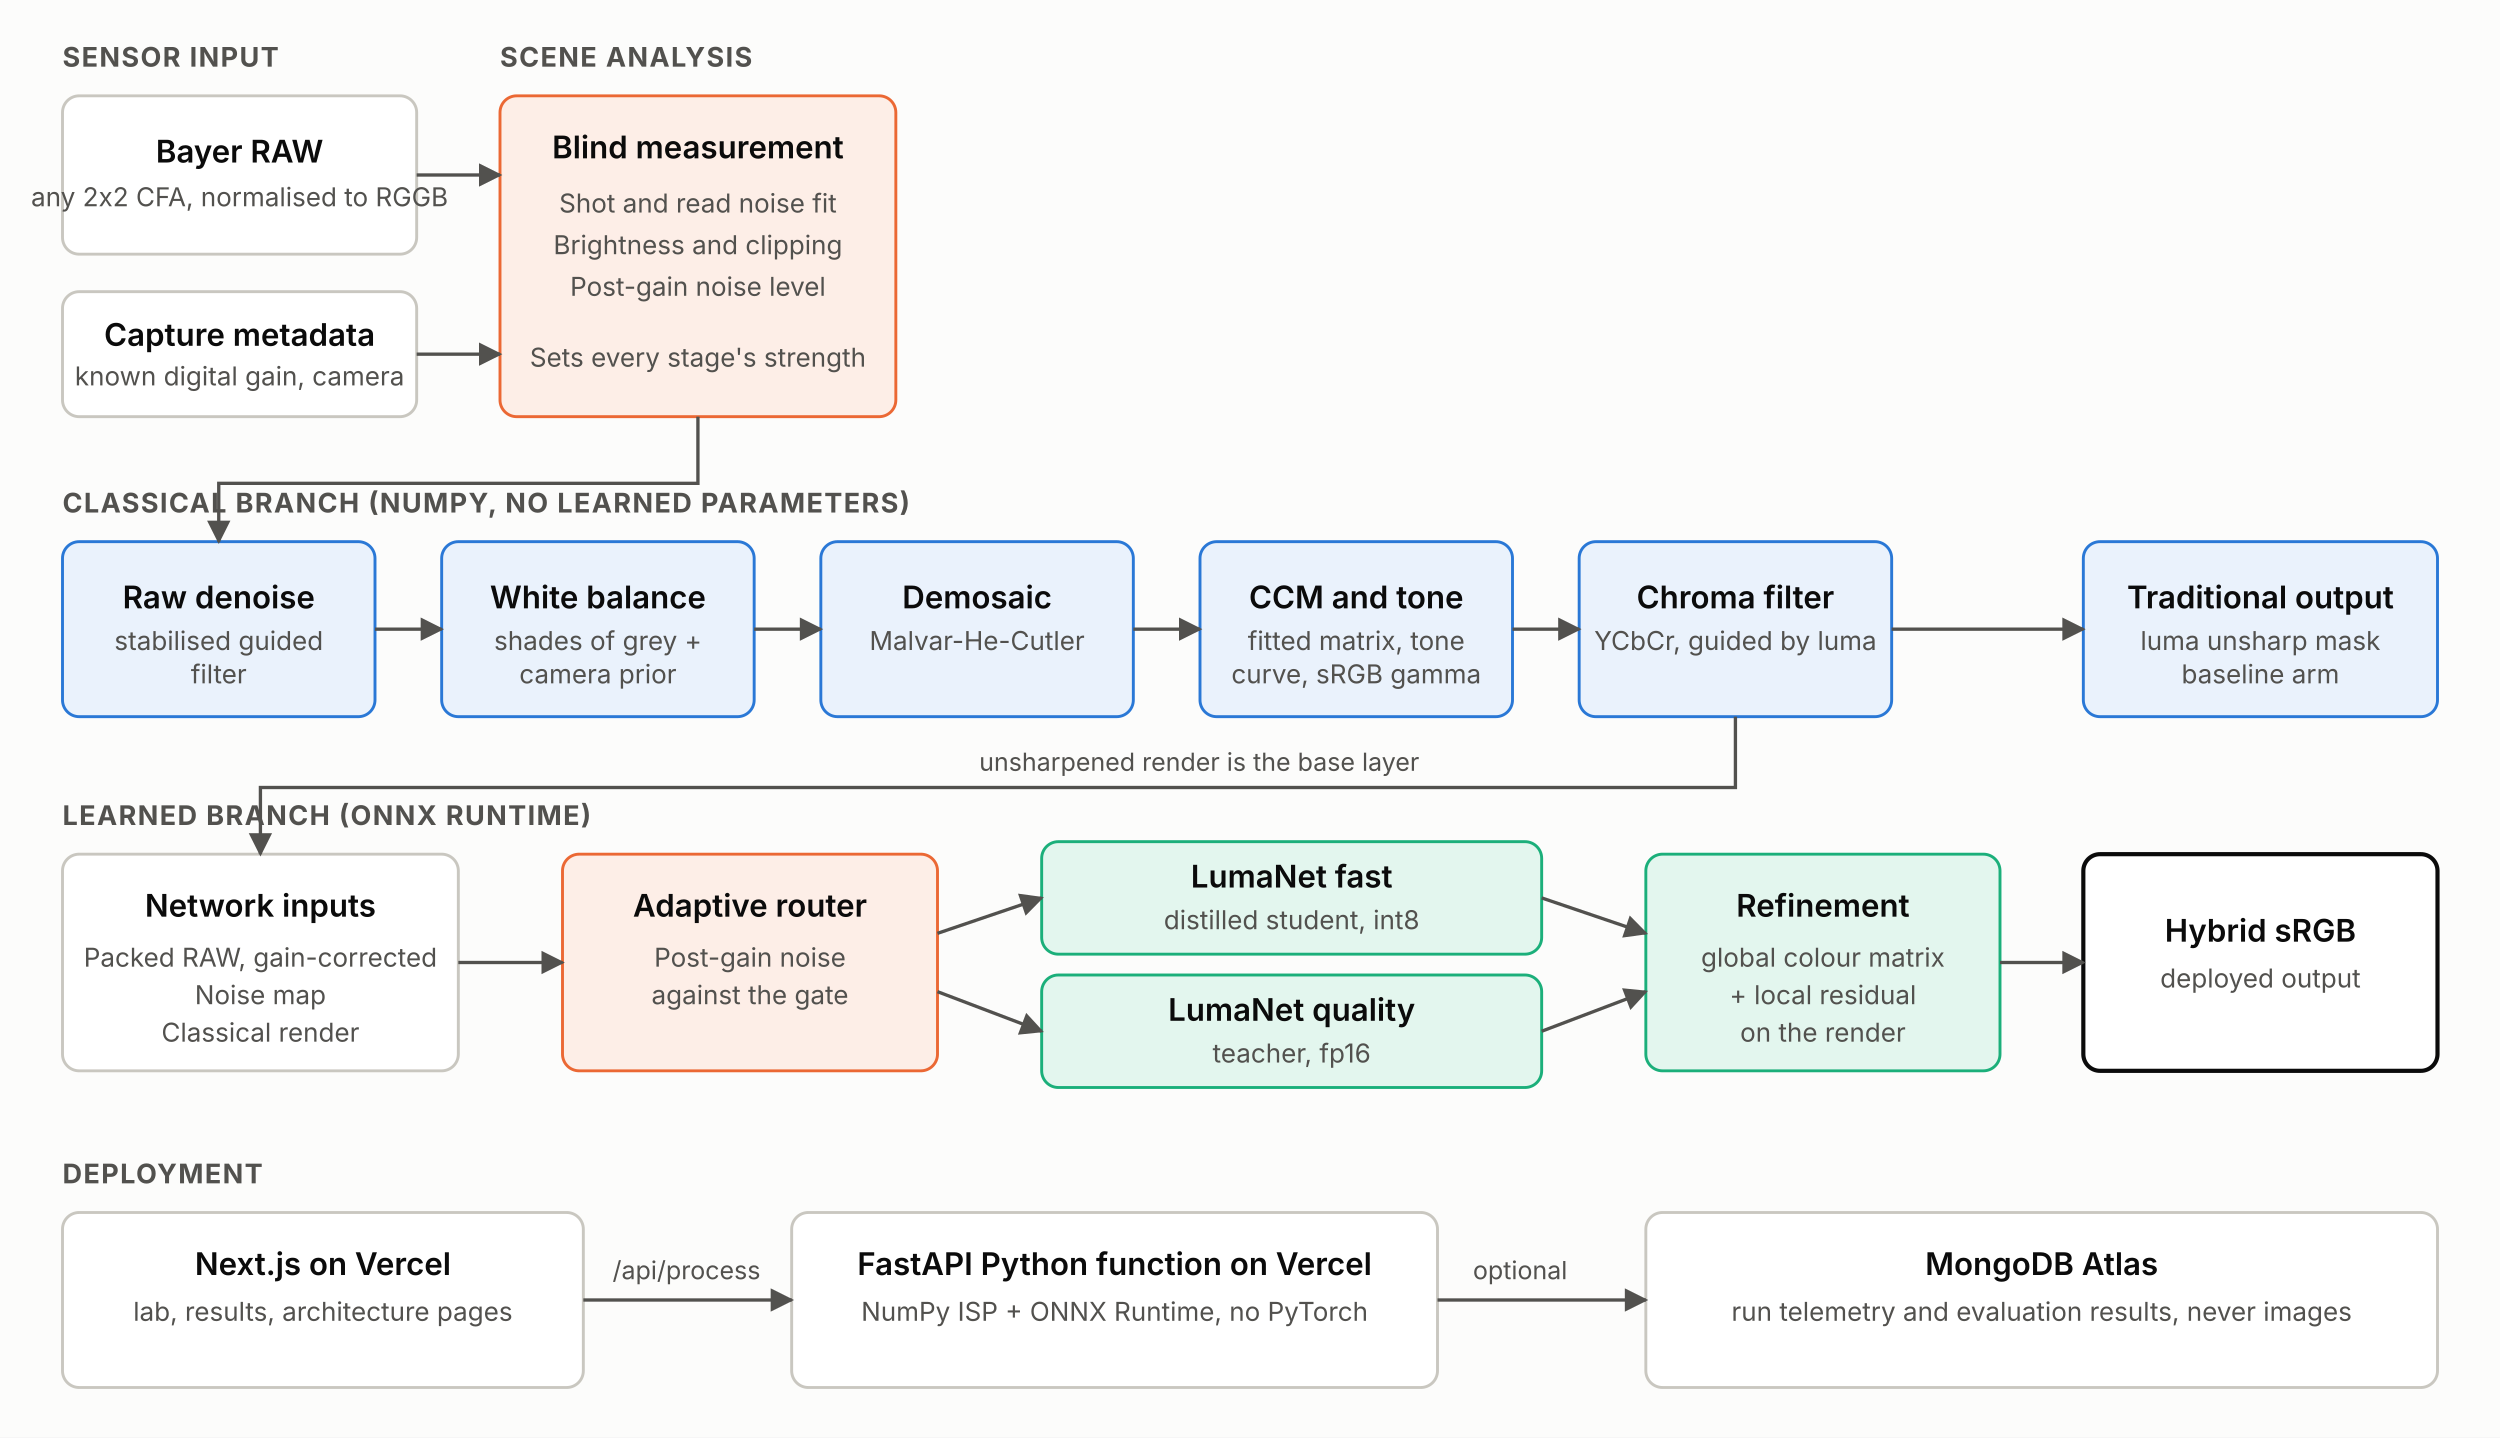
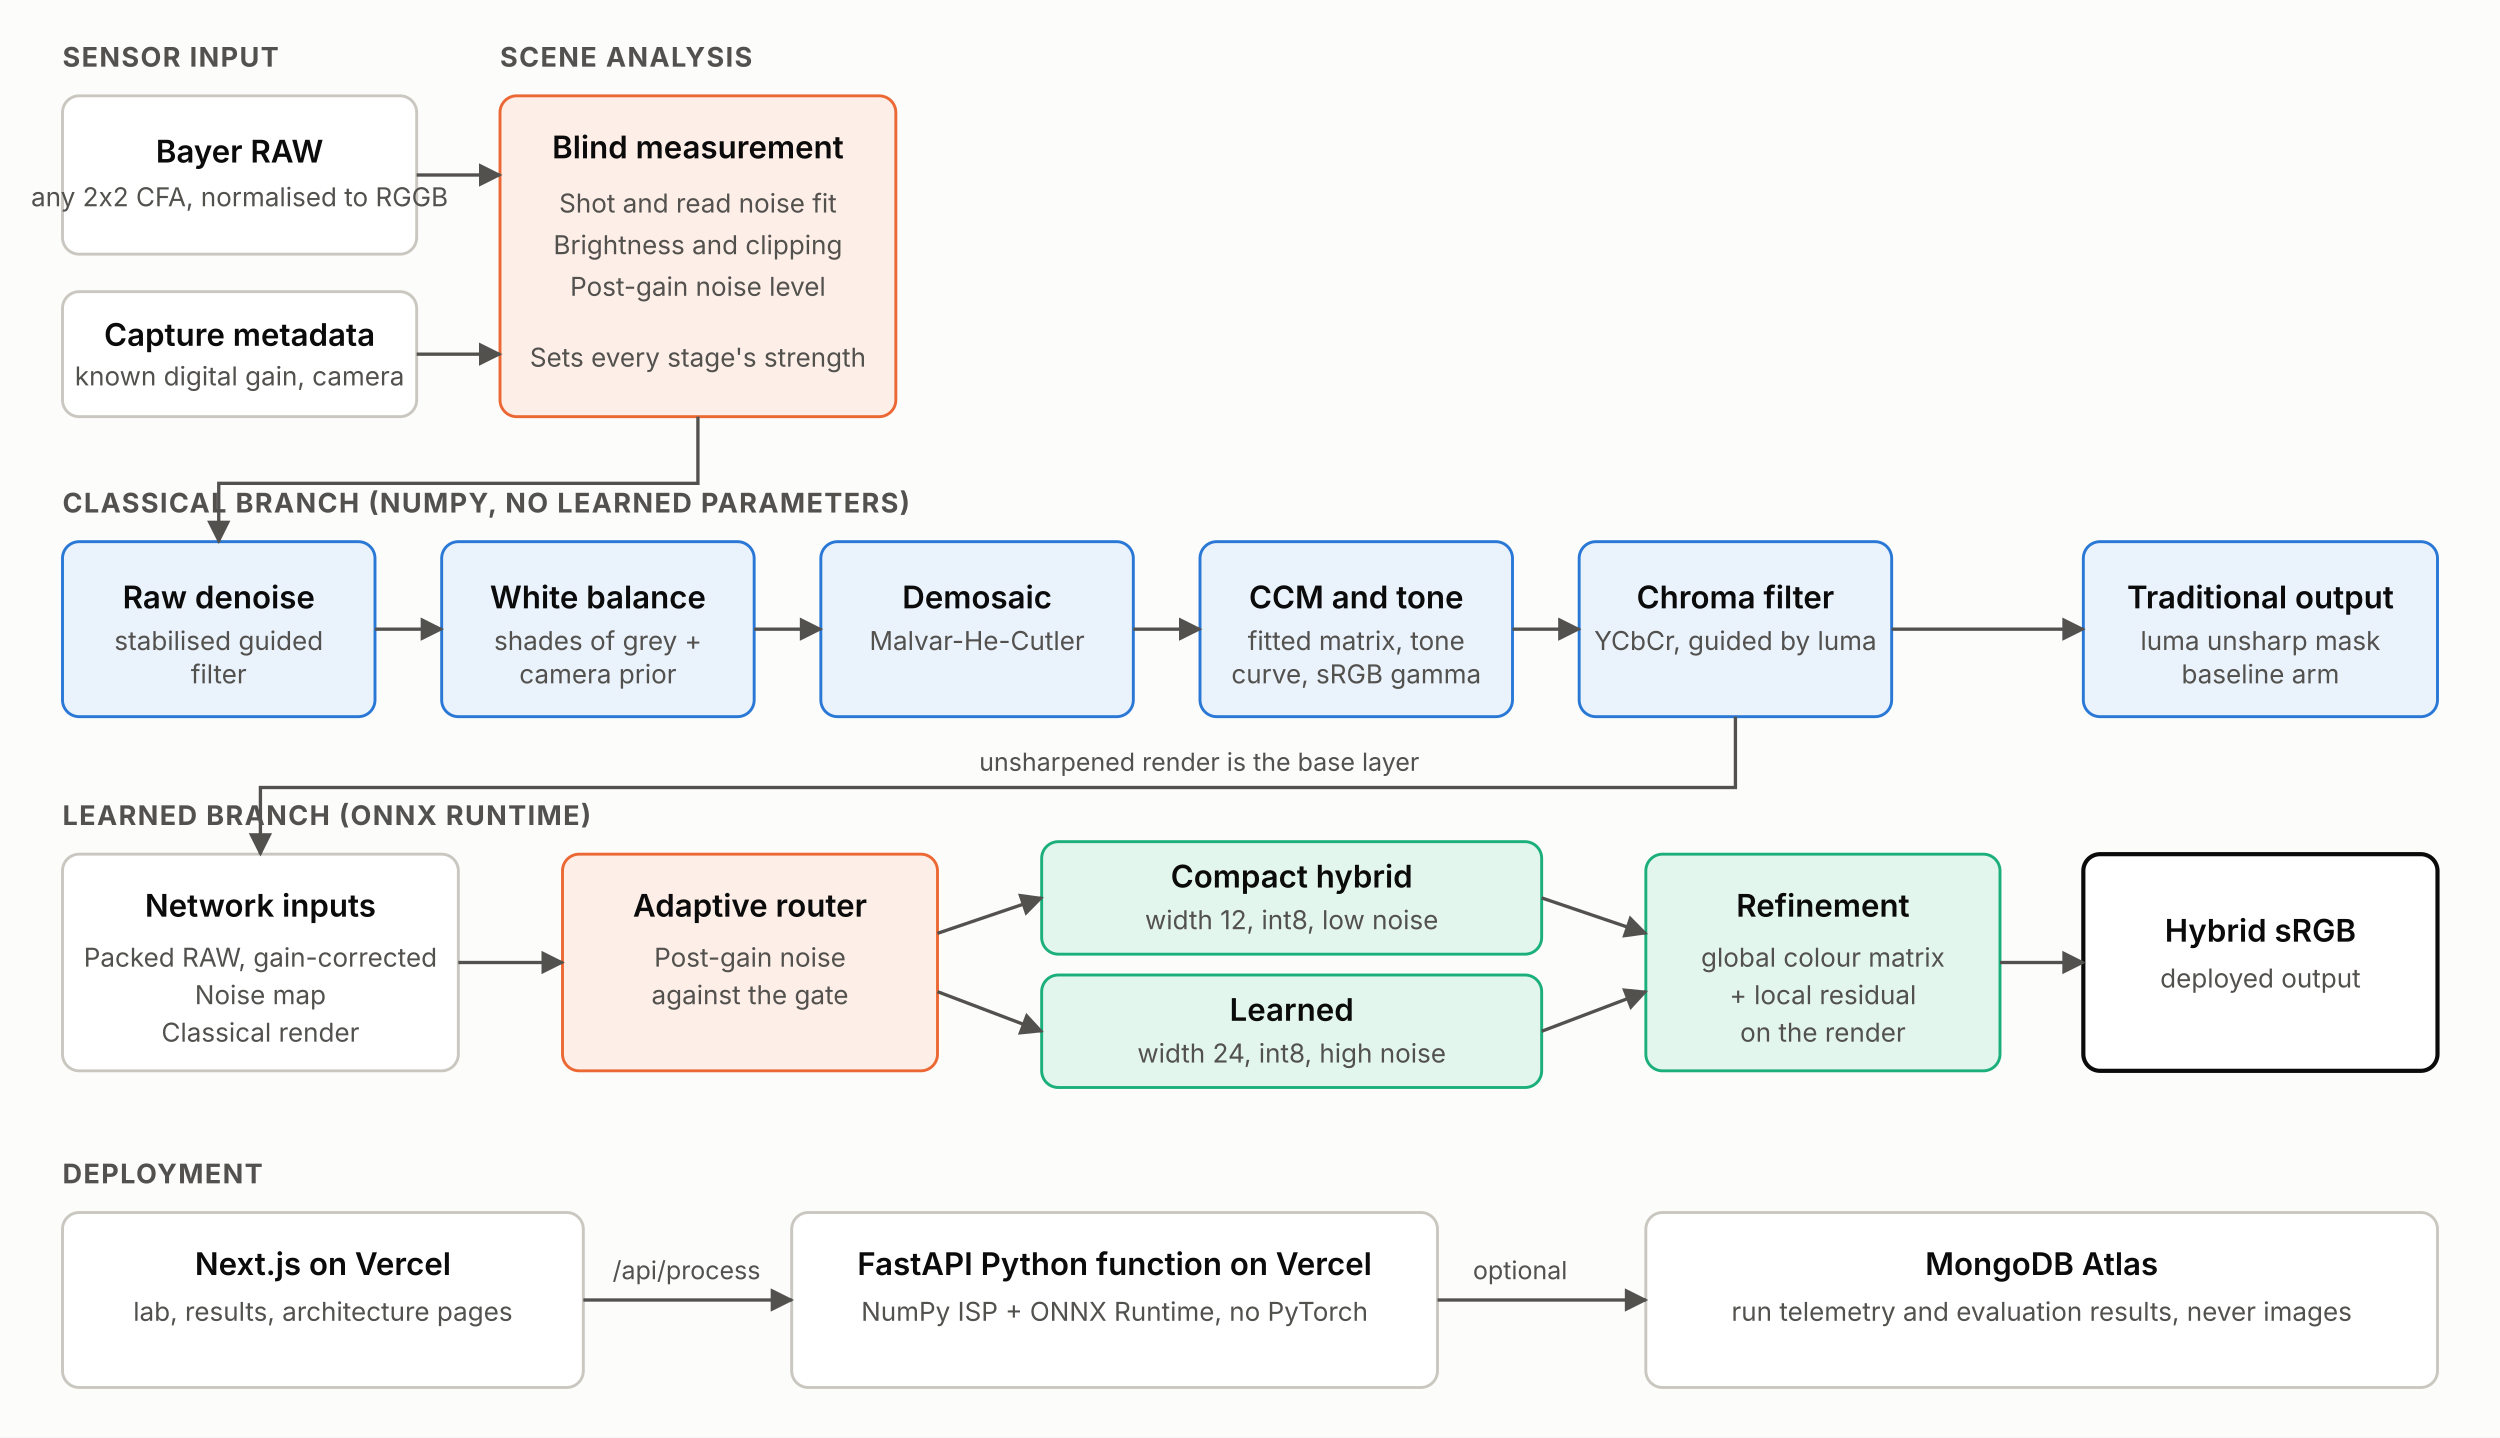
<svg xmlns="http://www.w3.org/2000/svg" viewBox="0 0 1200 690" width="1200" height="690" role="img" aria-labelledby="t d" font-family="Segoe UI, Inter, Helvetica, Arial, sans-serif">
  <defs>
    <marker id="a" viewBox="0 0 10 10" refX="9" refY="5" markerWidth="7" markerHeight="7" orient="auto-start-reverse">
      <path d="M0 0 10 5 0 10z" fill="#52514e" />
    </marker>
    <style>
      .b{fill:#fff;stroke:#c9c7c0;stroke-width:1.4}
      .c{fill:#eaf2fc;stroke:#2a78d6;stroke-width:1.4}
      .n{fill:#e3f6ee;stroke:#1baf7a;stroke-width:1.4}
      .r{fill:#fdeee7;stroke:#eb6834;stroke-width:1.4}
      .t{font-size:15px;font-weight:600;fill:#0b0b0b;text-anchor:middle}
      .s{font-size:12.5px;fill:#52514e;text-anchor:middle}
      .h{font-size:13px;font-weight:700;fill:#52514e;letter-spacing:.05em}
      .l{stroke:#52514e;stroke-width:1.6;fill:none;marker-end:url(#a)}
      .e{font-size:12px;fill:#52514e}
    </style>
  </defs>
  <rect width="1200" height="690" fill="#fcfcfb" />
  <text x="30" y="32" class="h">SENSOR INPUT</text>
  <rect x="30" y="46" width="170" height="76" rx="8" class="b" />
  <text x="115" y="78" class="t">Bayer RAW</text>
  <text x="115" y="99" class="s">any 2x2 CFA, normalised to RGGB</text>
  <rect x="30" y="140" width="170" height="60" rx="8" class="b" />
  <text x="115" y="166" class="t">Capture metadata</text>
  <text x="115" y="185" class="s">known digital gain, camera</text>
  <text x="240" y="32" class="h">SCENE ANALYSIS</text>
  <rect x="240" y="46" width="190" height="154" rx="8" class="r" />
  <text x="335" y="76" class="t">Blind measurement</text>
  <text x="335" y="102" class="s">Shot and read noise fit</text>
  <text x="335" y="122" class="s">Brightness and clipping</text>
  <text x="335" y="142" class="s">Post-gain noise level</text>
  <text x="335" y="176" class="s">Sets every stage's strength</text>
  <path class="l" d="M200 84H240" />
  <path class="l" d="M200 170H240" />
  <text x="30" y="246" class="h">CLASSICAL BRANCH (NUMPY, NO LEARNED PARAMETERS)</text>
  <g>
    <rect x="30" y="260" width="150" height="84" rx="8" class="c" />
    <text x="105" y="292" class="t">Raw denoise</text>
    <text x="105" y="312" class="s">stabilised guided</text>
    <text x="105" y="328" class="s">filter</text>
    <rect x="212" y="260" width="150" height="84" rx="8" class="c" />
    <text x="287" y="292" class="t">White balance</text>
    <text x="287" y="312" class="s">shades of grey +</text>
    <text x="287" y="328" class="s">camera prior</text>
    <rect x="394" y="260" width="150" height="84" rx="8" class="c" />
    <text x="469" y="292" class="t">Demosaic</text>
    <text x="469" y="312" class="s">Malvar-He-Cutler</text>
    <rect x="576" y="260" width="150" height="84" rx="8" class="c" />
    <text x="651" y="292" class="t">CCM and tone</text>
    <text x="651" y="312" class="s">fitted matrix, tone</text>
    <text x="651" y="328" class="s">curve, sRGB gamma</text>
    <rect x="758" y="260" width="150" height="84" rx="8" class="c" />
    <text x="833" y="292" class="t">Chroma filter</text>
    <text x="833" y="312" class="s">YCbCr, guided by luma</text>
    <rect x="1000" y="260" width="170" height="84" rx="8" class="c" />
    <text x="1085" y="292" class="t">Traditional output</text>
    <text x="1085" y="312" class="s">luma unsharp mask</text>
    <text x="1085" y="328" class="s">baseline arm</text>
  </g>
  <path class="l" d="M180 302H212" />
  <path class="l" d="M362 302H394" />
  <path class="l" d="M544 302H576" />
  <path class="l" d="M726 302H758" />
  <path class="l" d="M908 302H1000" />
  <path class="l" d="M335 200V232H105V260" />
  <text x="30" y="396" class="h">LEARNED BRANCH (ONNX RUNTIME)</text>
  <rect x="30" y="410" width="190" height="104" rx="8" class="b" />
  <text x="125" y="440" class="t">Network inputs</text>
  <text x="125" y="464" class="s">Packed RAW, gain-corrected</text>
  <text x="125" y="482" class="s">Noise map</text>
  <text x="125" y="500" class="s">Classical render</text>
  <rect x="270" y="410" width="180" height="104" rx="8" class="r" />
  <text x="360" y="440" class="t">Adaptive router</text>
  <text x="360" y="464" class="s">Post-gain noise</text>
  <text x="360" y="482" class="s">against the gate</text>
  <rect x="500" y="404" width="240" height="54" rx="8" class="n" />
-   <text x="620" y="426" class="t">LumaNet fast</text>
-   <text x="620" y="446" class="s">distilled student, int8</text>
+   <text x="620" y="426" class="t">Compact hybrid</text>
+   <text x="620" y="446" class="s">width 12, int8, low noise</text>
  <rect x="500" y="468" width="240" height="54" rx="8" class="n" />
-   <text x="620" y="490" class="t">LumaNet quality</text>
-   <text x="620" y="510" class="s">teacher, fp16</text>
+   <text x="620" y="490" class="t">Learned</text>
+   <text x="620" y="510" class="s">width 24, int8, high noise</text>
  <rect x="790" y="410" width="170" height="104" rx="8" class="n" />
  <text x="875" y="440" class="t">Refinement</text>
  <text x="875" y="464" class="s">global colour matrix</text>
  <text x="875" y="482" class="s">+ local residual</text>
  <text x="875" y="500" class="s">on the render</text>
  <rect x="1000" y="410" width="170" height="104" rx="8" class="b" style="stroke:#0b0b0b;stroke-width:2" />
  <text x="1085" y="452" class="t">Hybrid sRGB</text>
  <text x="1085" y="474" class="s">deployed output</text>
  <path class="l" d="M833 344V378H125V410" />
  <text x="470" y="370" class="e">unsharpened render is the base layer</text>
  <path class="l" d="M220 462H270" />
  <path class="l" d="M450 448L500 431" />
  <path class="l" d="M450 476L500 495" />
  <path class="l" d="M740 431L790 448" />
  <path class="l" d="M740 495L790 476" />
  <path class="l" d="M960 462H1000" />
  <text x="30" y="568" class="h">DEPLOYMENT</text>
  <rect x="30" y="582" width="250" height="84" rx="8" class="b" />
  <text x="155" y="612" class="t">Next.js on Vercel</text>
  <text x="155" y="634" class="s">lab, results, architecture pages</text>
  <rect x="380" y="582" width="310" height="84" rx="8" class="b" />
  <text x="535" y="612" class="t">FastAPI Python function on Vercel</text>
  <text x="535" y="634" class="s">NumPy ISP + ONNX Runtime, no PyTorch</text>
  <rect x="790" y="582" width="380" height="84" rx="8" class="b" />
  <text x="980" y="612" class="t">MongoDB Atlas</text>
  <text x="980" y="634" class="s">run telemetry and evaluation results, never images</text>
  <path class="l" d="M280 624H380" />
  <text x="294" y="614" class="e">/api/process</text>
  <path class="l" d="M690 624H790" />
  <text x="707" y="614" class="e">optional</text>
</svg>
